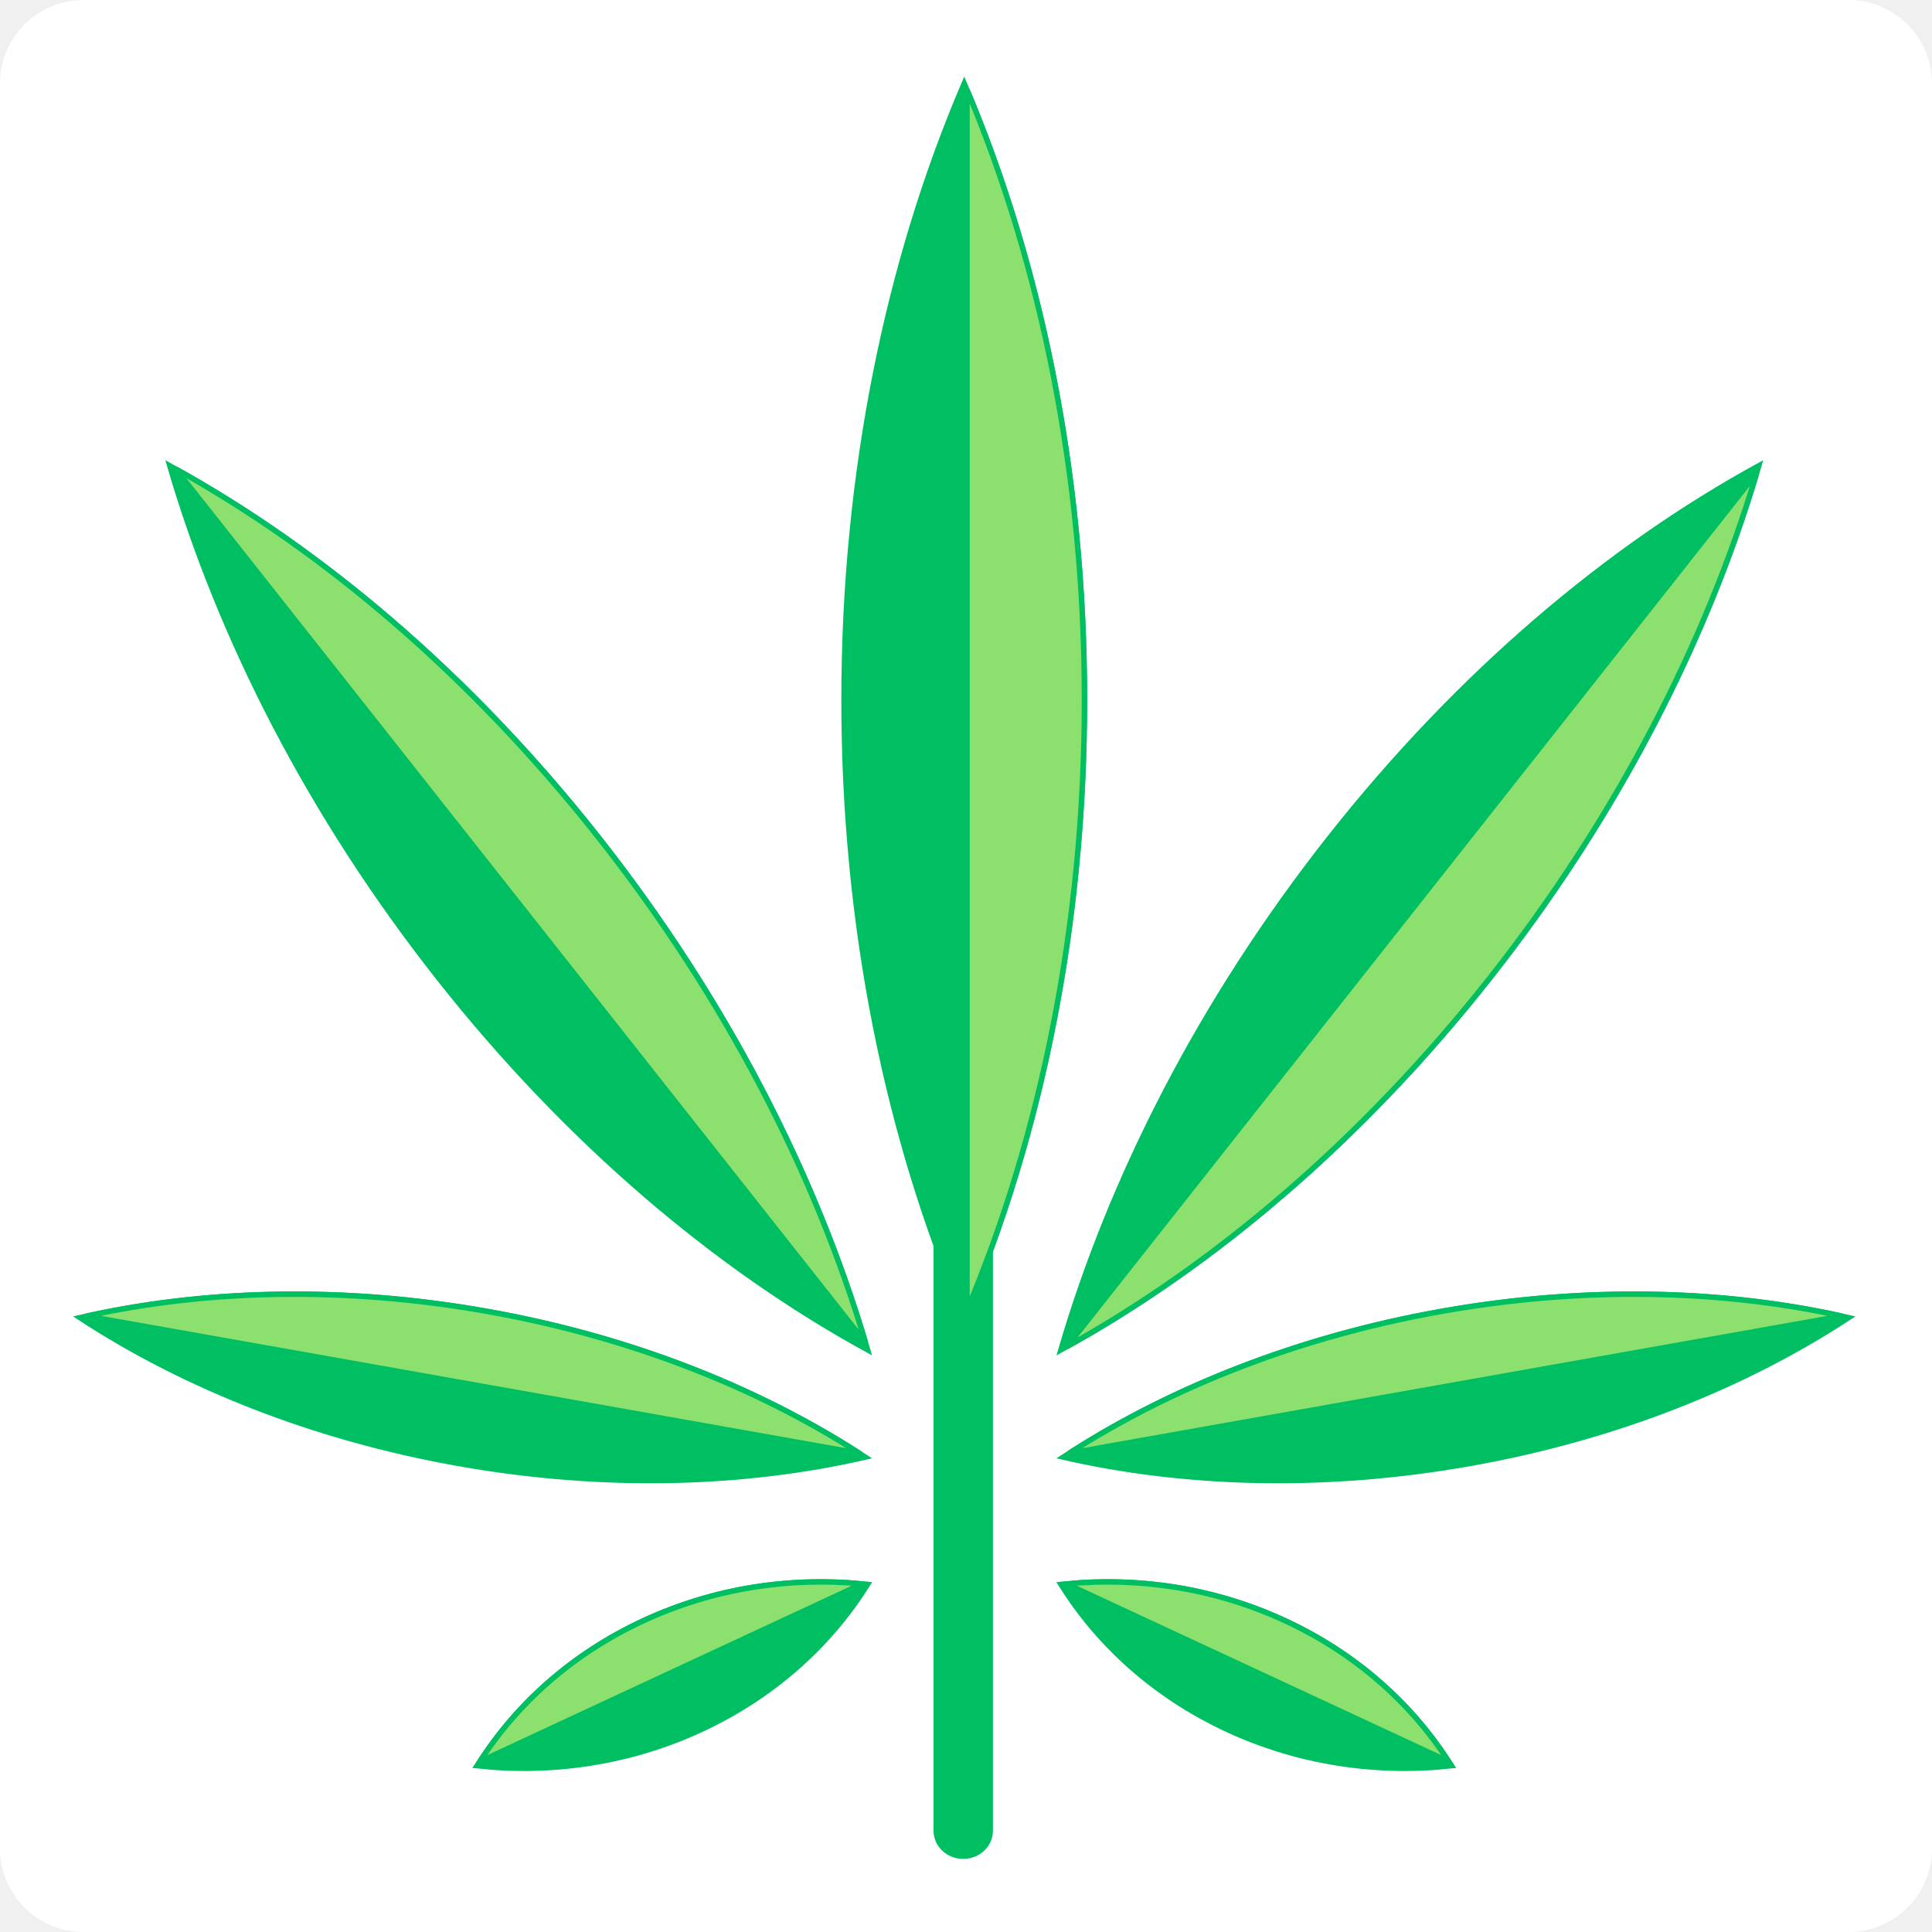
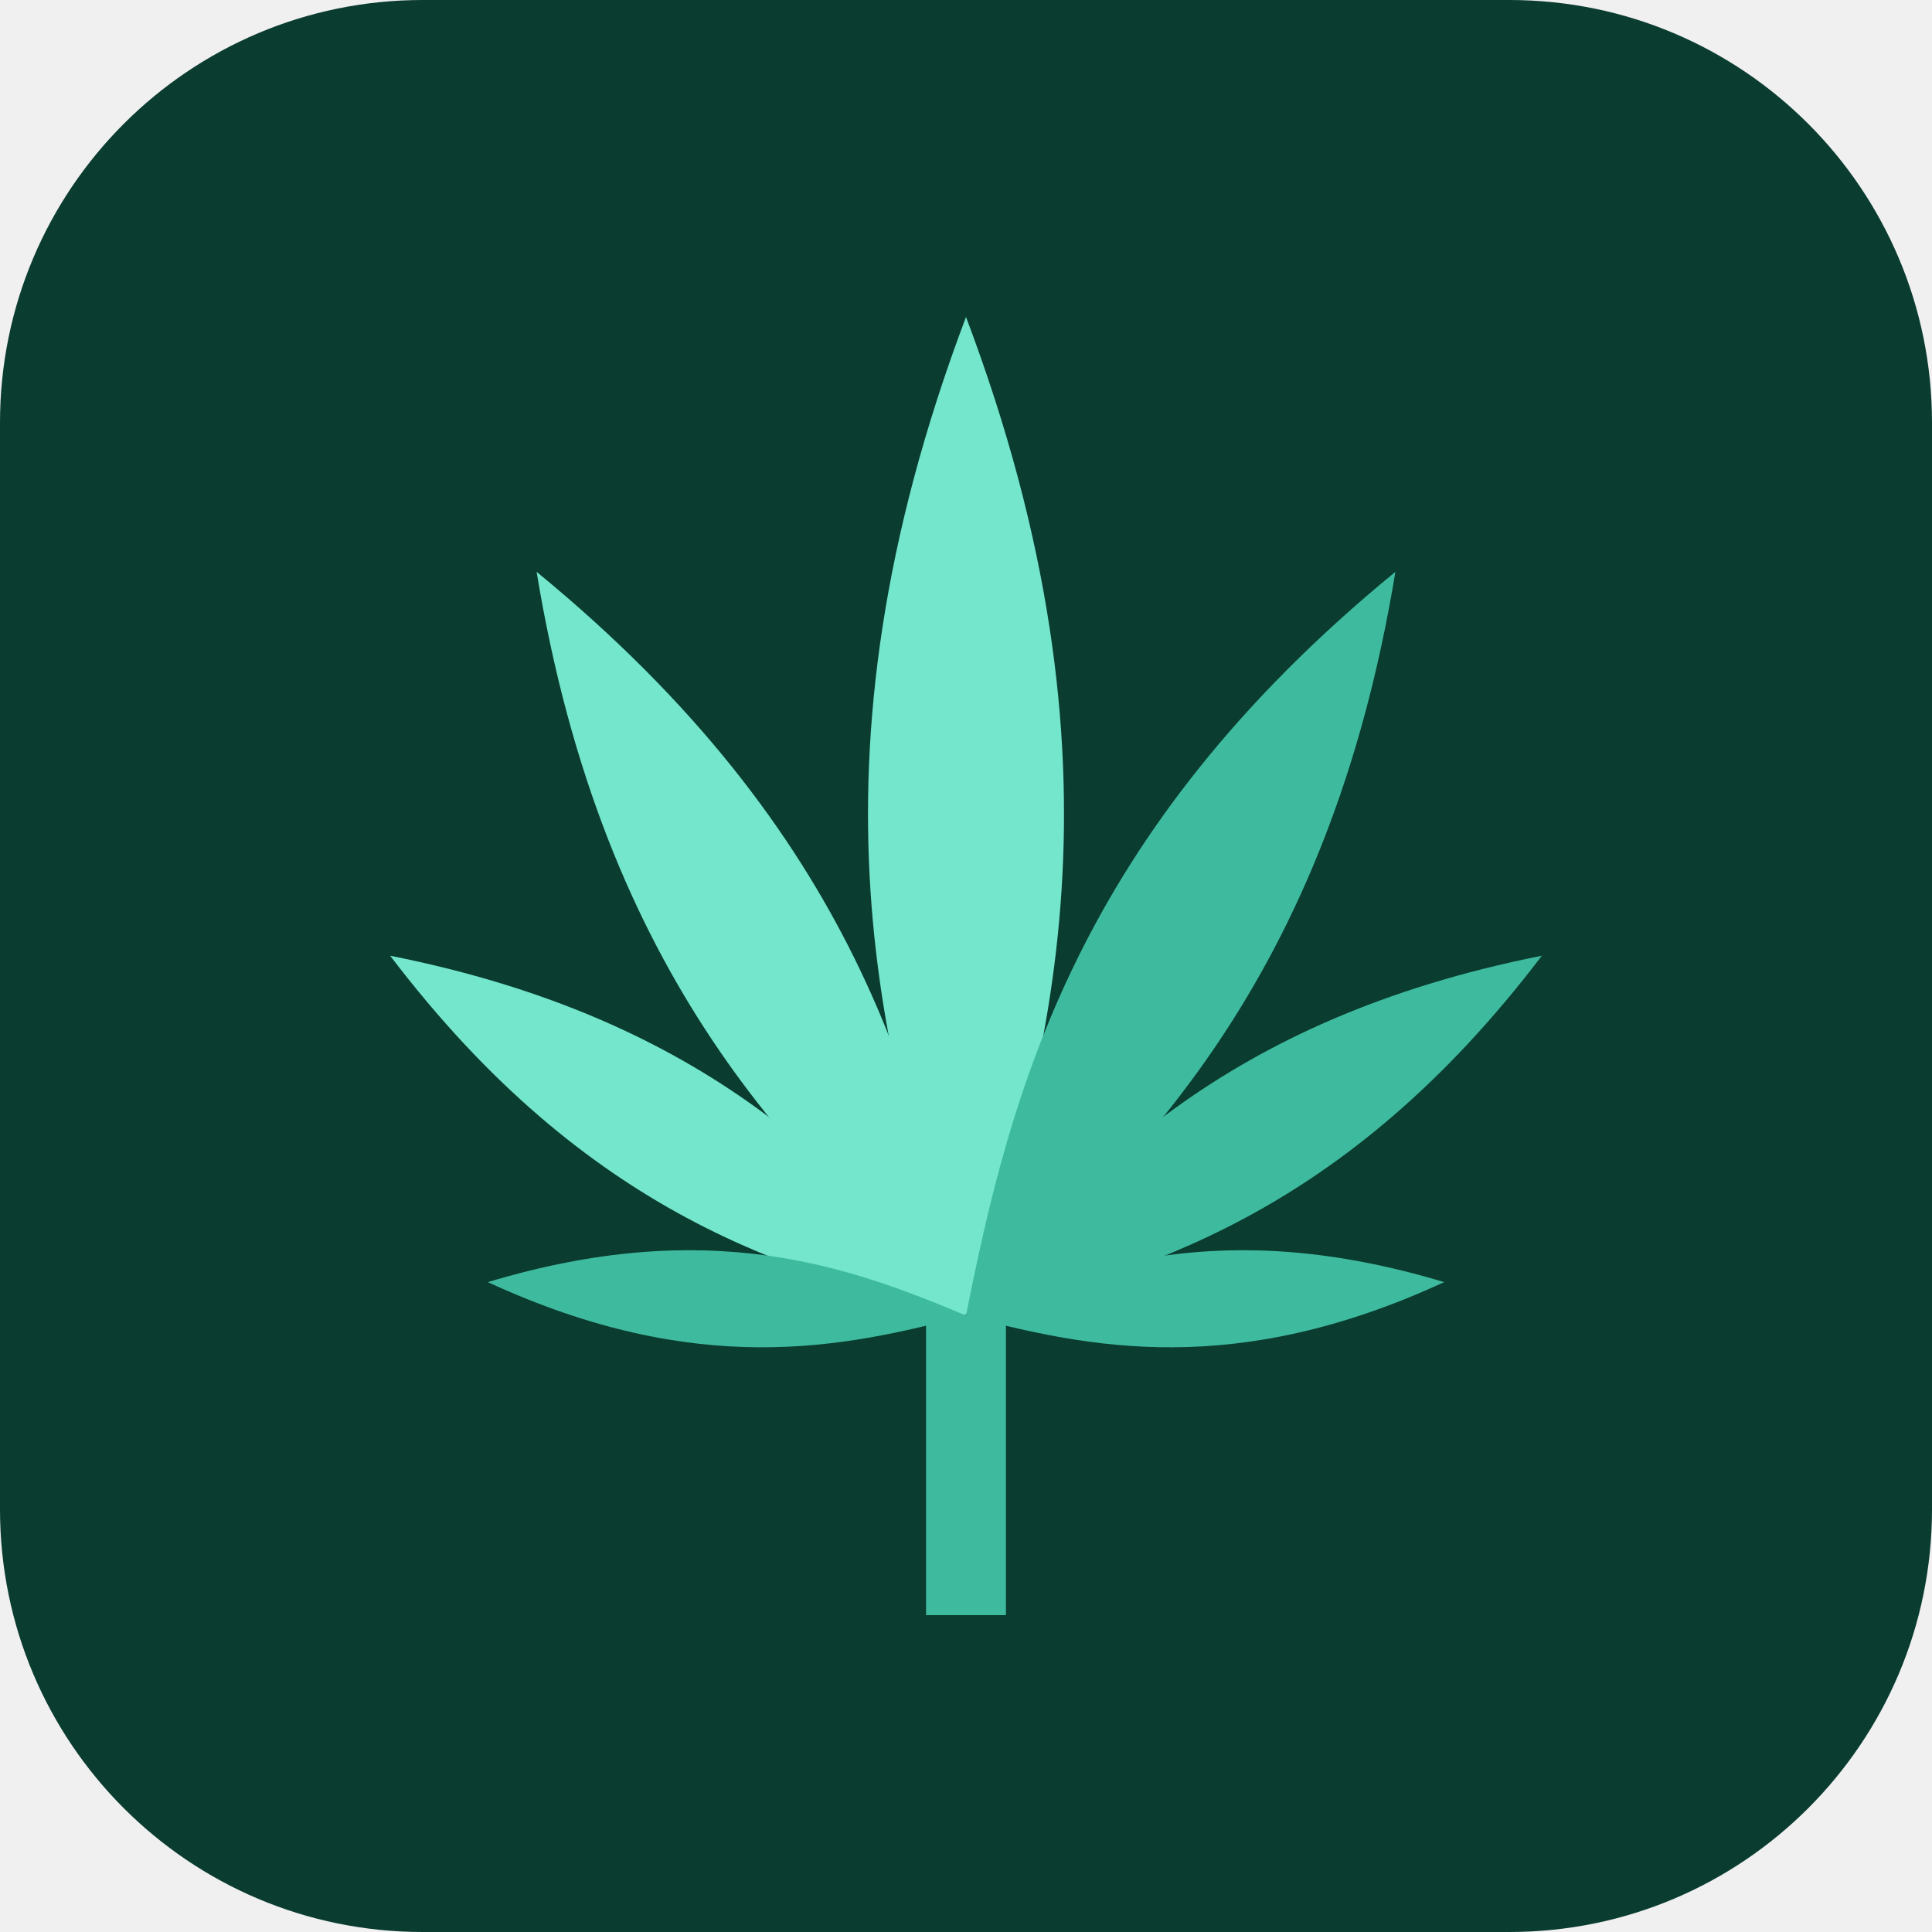
- <svg xmlns="http://www.w3.org/2000/svg" width="555" height="555" viewBox="0 0 555 555" fill="none">
-   <rect width="555" height="555" rx="24" fill="white" />
-   <path d="M284.739 356.946V525.929C284.739 530.084 281.172 533.5 276.706 533.5C272.238 533.5 268.673 530.084 268.673 525.929V356.946H284.739Z" fill="#00BF63" stroke="#00BF63" />
-   <path d="M48.761 133.792C91.941 157.417 134.752 193.481 171.766 240.359C208.799 287.263 234.815 338.394 249.245 387.773C206.065 364.149 163.253 328.086 126.24 281.207C89.207 234.303 63.19 183.172 48.761 133.792Z" fill="#00BF63" stroke="#00BF63" stroke-width="1.562" />
-   <path d="M50.483 134.741C93.078 158.378 135.244 194.103 171.766 240.359C208.284 286.611 234.089 336.971 248.635 385.711L50.483 134.741Z" fill="#8CE16E" stroke="#00BF63" stroke-width="1.562" />
-   <path d="M276.995 23.979C298.784 74.862 311.523 135.671 311.523 201.085C311.523 266.499 298.784 327.306 276.995 378.189C255.207 327.306 242.467 266.499 242.467 201.085C242.467 135.67 255.206 74.862 276.995 23.979Z" fill="#00BF63" stroke="#00BF63" stroke-width="1.562" />
-   <path d="M277.779 25.817C299.091 76.325 311.526 136.457 311.526 201.085C311.526 265.713 299.091 325.844 277.779 376.351V25.817Z" fill="#8CE16E" stroke="#00BF63" stroke-width="1.562" />
-   <path d="M505.245 133.794C490.815 183.174 464.799 234.305 427.766 281.209C390.753 328.088 347.941 364.15 304.76 387.775C319.19 338.395 345.207 287.264 382.24 240.361C419.253 193.482 462.065 157.418 505.245 133.794Z" fill="#00BF63" stroke="#00BF63" stroke-width="1.562" />
-   <path d="M504.635 135.856C490.088 184.595 464.284 234.957 427.767 281.209C391.244 327.465 349.078 363.189 306.482 386.826L504.635 135.856Z" fill="#8CE16E" stroke="#00BF63" stroke-width="1.562" />
-   <path d="M22.946 378.513C57.995 370.488 98.23 369.311 139.87 376.706C181.505 384.1 218.705 399.027 248.564 418.574C213.516 426.599 173.282 427.777 131.643 420.383C90.007 412.989 52.806 398.061 22.946 378.513Z" fill="#00BF63" stroke="#00BF63" stroke-width="1.562" />
-   <path d="M24.929 378.068C59.508 370.449 99.013 369.45 139.87 376.705C180.728 383.961 217.315 398.473 246.885 417.484L24.929 378.068Z" fill="#8CE16E" stroke="#00BF63" stroke-width="1.562" />
-   <path d="M414.131 376.706C455.77 369.311 496.004 370.488 531.052 378.513C501.193 398.061 463.993 412.989 422.358 420.383C380.718 427.777 340.483 426.599 305.434 418.574C335.294 399.027 372.496 384.1 414.131 376.706Z" fill="#00BF63" stroke="#00BF63" stroke-width="1.562" />
-   <path d="M414.131 376.705C454.986 369.45 494.491 370.449 529.07 378.068L307.114 417.484C336.684 398.471 373.272 383.96 414.131 376.705Z" fill="#8CE16E" stroke="#00BF63" stroke-width="1.562" />
-   <path d="M184.711 465.643C205.399 456.025 227.743 452.821 249.203 455.162C238.364 472.48 222.234 487.148 201.569 496.756C180.88 506.372 158.535 509.575 137.075 507.236C147.912 489.918 164.045 475.252 184.711 465.643Z" fill="#00BF63" stroke="#00BF63" stroke-width="1.562" />
-   <path d="M184.711 465.643C204.896 456.259 226.658 452.981 247.638 455.001L137.826 506.051C148.653 489.249 164.518 475.031 184.711 465.643Z" fill="#8CE16E" stroke="#00BF63" stroke-width="1.562" />
-   <path d="M304.8 455.162C326.262 452.821 348.605 456.025 369.294 465.643C389.959 475.252 406.09 489.918 416.929 507.236C395.47 509.575 373.125 506.372 352.437 496.756C331.771 487.148 315.64 472.48 304.8 455.162Z" fill="#00BF63" stroke="#00BF63" stroke-width="1.562" />
-   <path d="M306.367 455.002C327.346 452.981 349.11 456.259 369.296 465.643C389.488 475.031 405.352 489.25 416.179 506.051L306.367 455.002Z" fill="#8CE16E" stroke="#00BF63" stroke-width="1.562" />
+ <svg xmlns="http://www.w3.org/2000/svg" width="512" height="512" viewBox="0 0 512 512" fill="none">
+   <path d="M400 0H112C50.144 0 0 50.144 0 112V400C0 461.856 50.144 512 112 512H400C461.856 512 512 461.856 512 400V112C512 50.144 461.856 0 400 0Z" fill="#0A3C30" />
+   <path d="M256.001 348.636C278.495 282.477 300.989 203.086 256.001 84C211.013 203.086 233.507 282.477 256.001 348.636Z" fill="#73E6CB" />
+   <path d="M255.999 348.636C301.178 309.022 352.046 259.552 369.793 151.54C285.125 220.915 267.718 289.703 255.999 348.636Z" fill="#3EBB9E" />
+   <path d="M256.001 348.636C244.283 289.703 226.875 220.915 142.207 151.54C159.954 259.552 210.822 309.021 256.001 348.636Z" fill="#73E6CB" />
+   <path d="M256 348.636C302.286 337.813 356.202 322.221 408.609 253.276C323.668 270.155 286.019 311.78 256 348.636Z" fill="#3EBB9E" />
+   <path d="M256.001 348.636C225.982 311.78 188.333 270.155 103.392 253.276C155.798 322.221 209.715 337.813 256.001 348.636Z" fill="#73E6CB" />
+   <path d="M256 348.636C288.436 357.245 327.207 365.41 382.716 339.776C324.18 322.116 286.922 335.598 256 348.636Z" fill="#3EBB9E" />
+   <path d="M256 348.636C225.078 335.598 187.82 322.116 129.284 339.776C184.793 365.41 223.564 357.245 256 348.636Z" fill="#3EBB9E" />
+   <path d="M245.414 348.636H266.585V428.027H245.414V348.636Z" fill="#3EBB9E" />
</svg>
